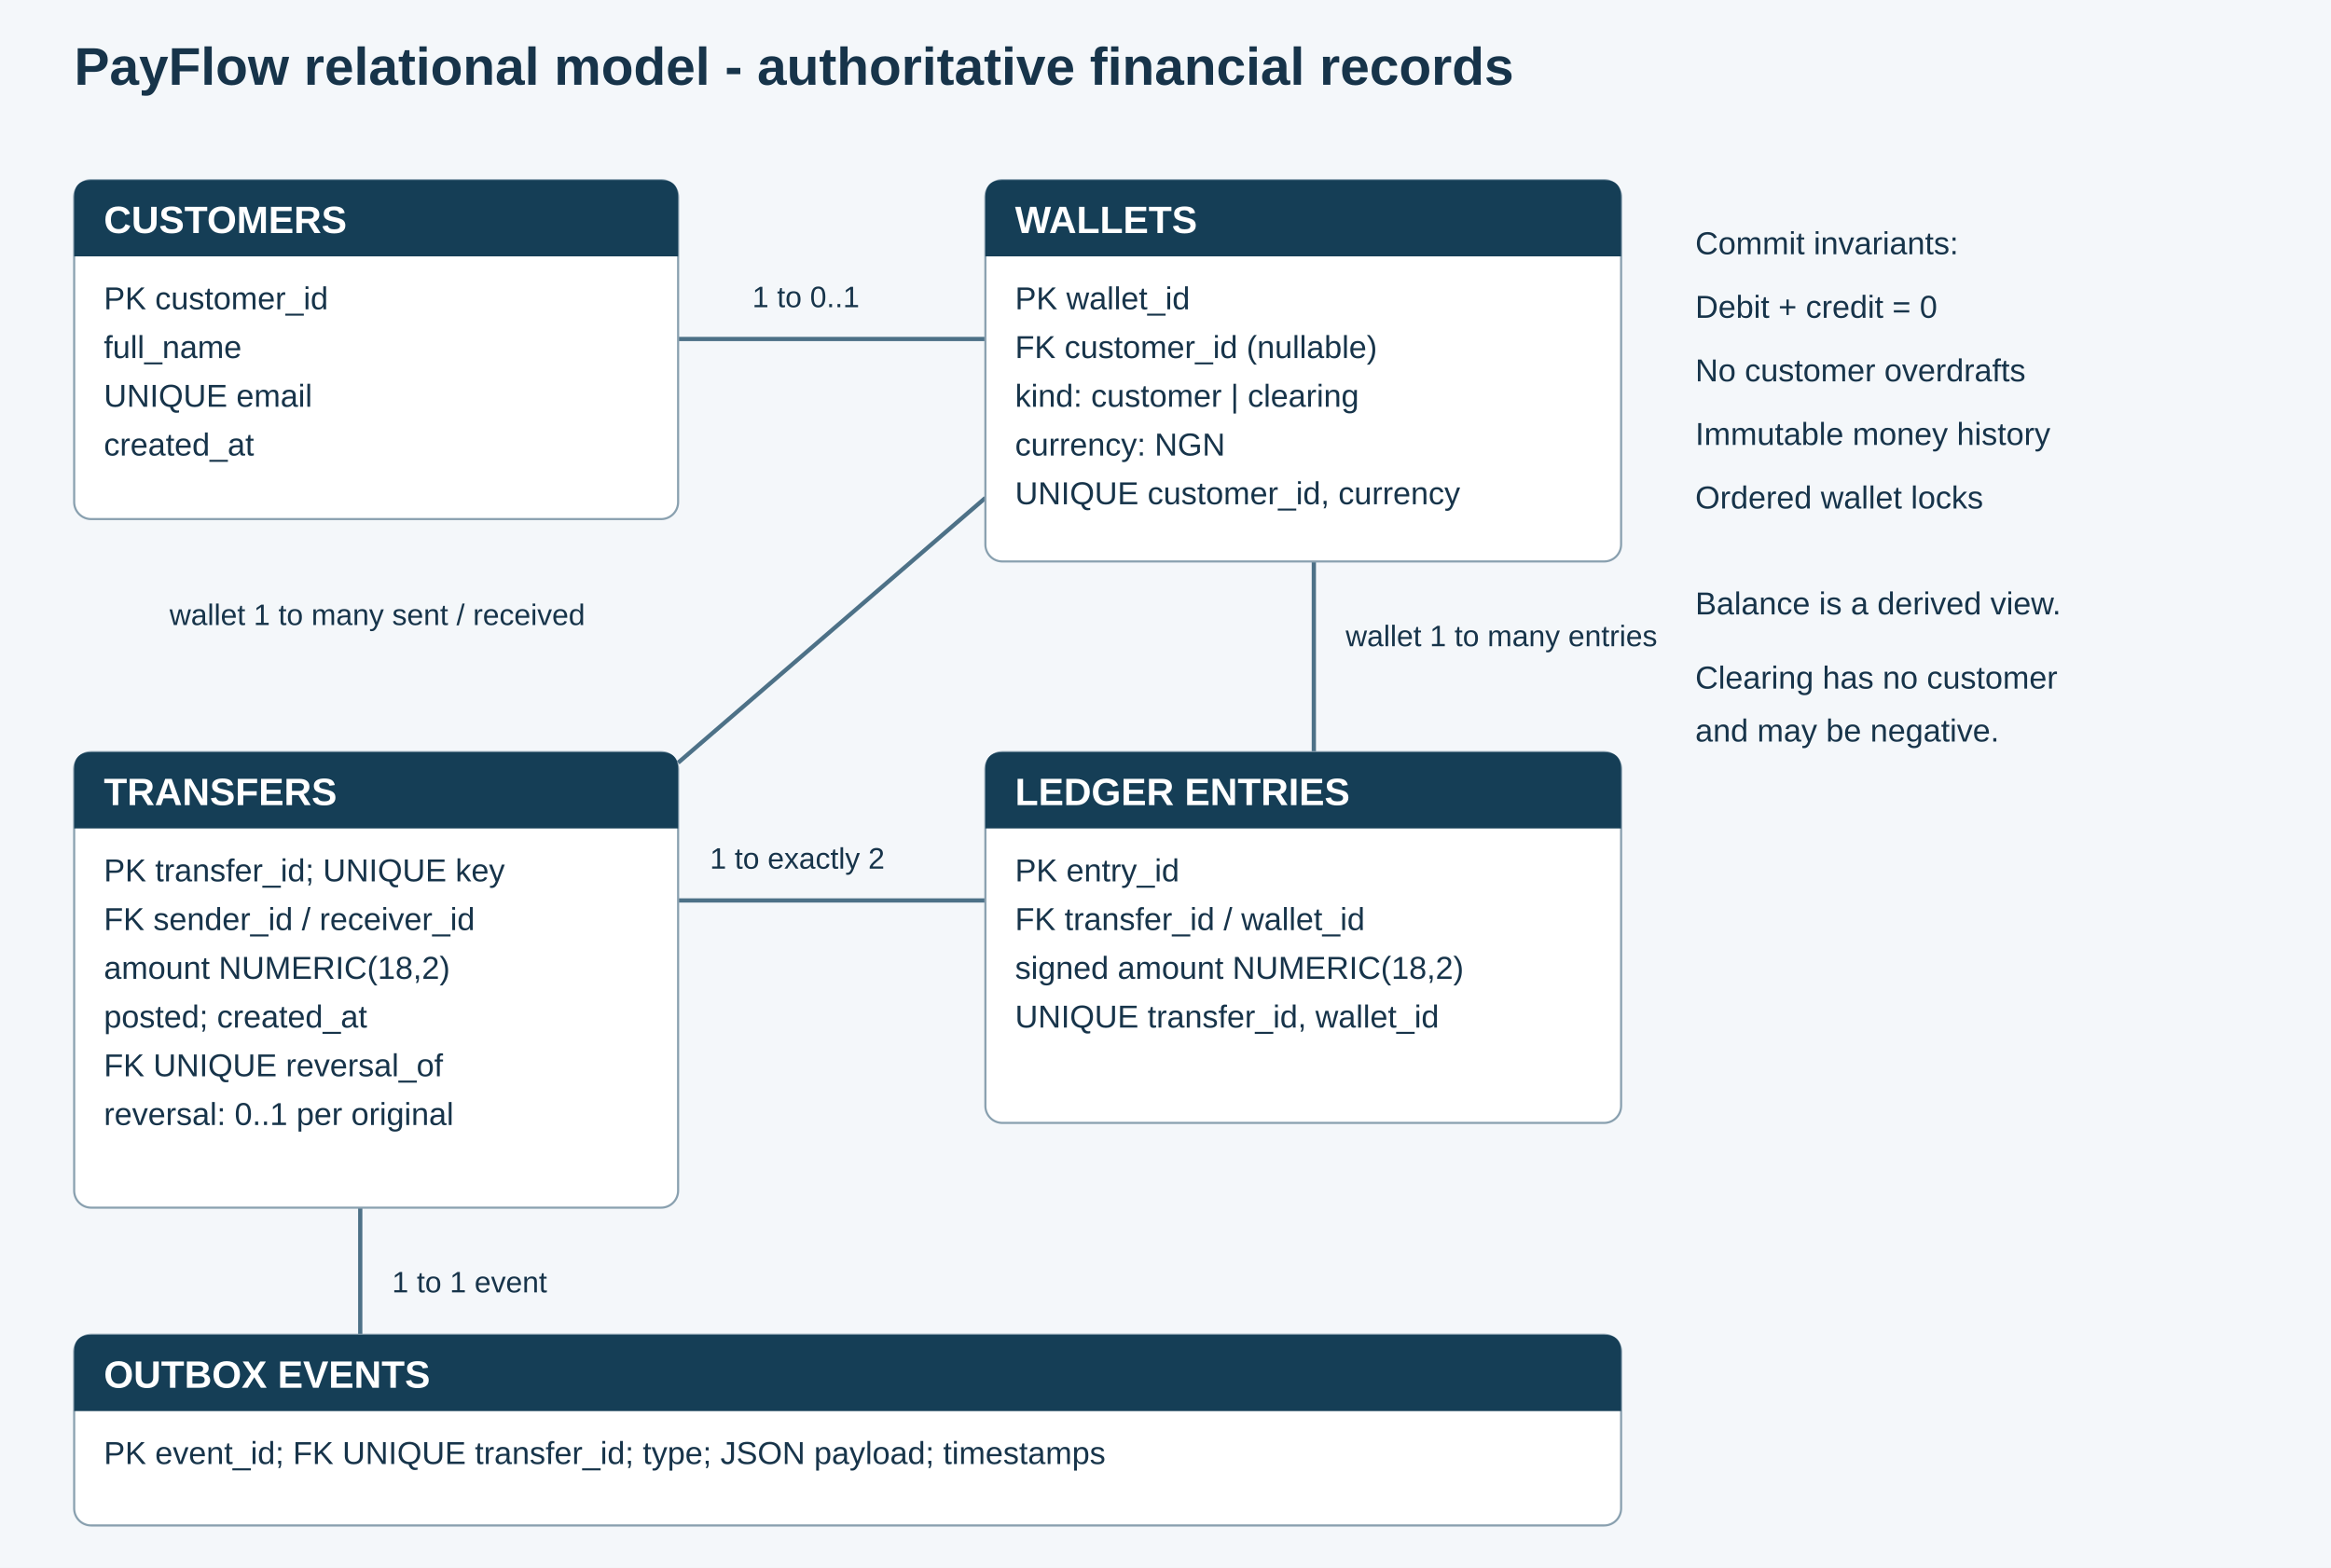
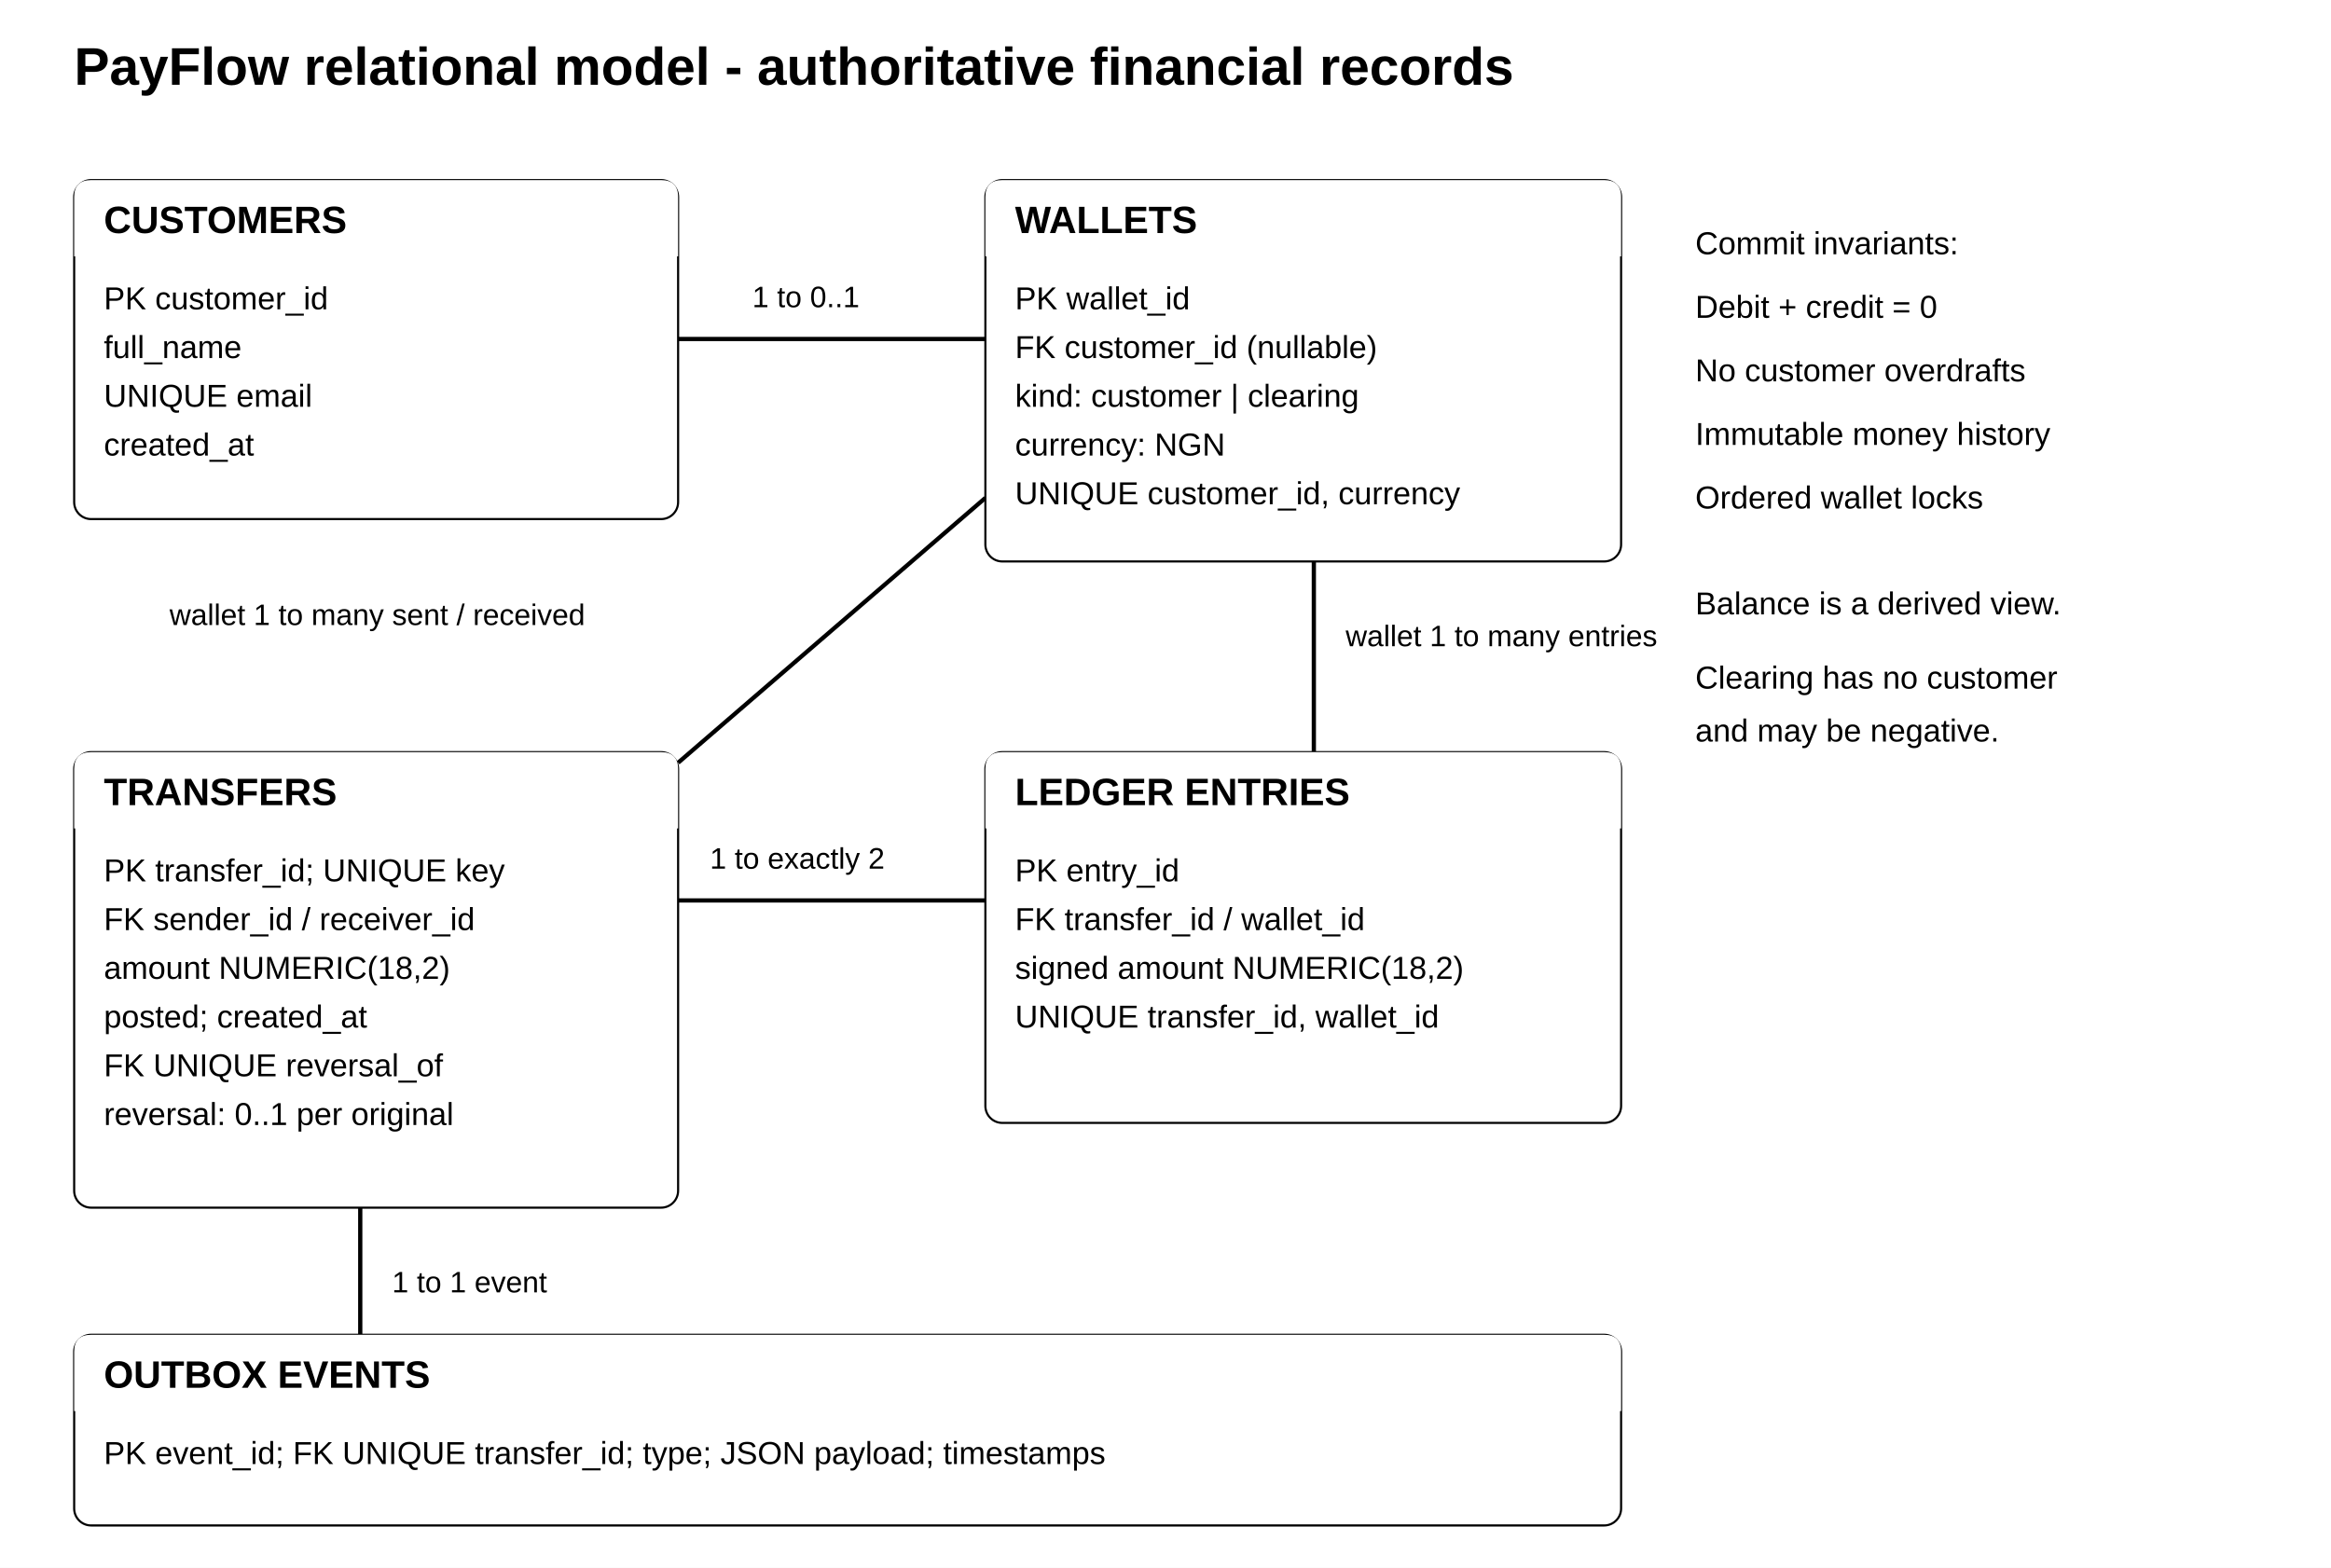
<svg xmlns="http://www.w3.org/2000/svg" width="1100" height="740" viewBox="0 0 1100 740">
-   <rect width="100%" height="100%" fill="#f4f7fa" />
-   <style>text{font-family:Arial,sans-serif;fill:#17344a}.title{font-size:25px;font-weight:bold}.head{font-size:18px;font-weight:bold;fill:white}.body{font-size:15px}.label{font-size:14px}</style>
+   <rect width="100%" height="100%" fill="#ffffff" />
+   <style>text{font-family:Arial,sans-serif;fill:#000000}.title{font-size:25px;font-weight:bold}.head{font-size:18px;font-weight:bold;fill:black}.body{font-size:15px}.label{font-size:14px}</style>
  <text x="35" y="40" class="title">PayFlow relational model - authoritative financial records</text>
-   <path d="M320,160 L465,160" stroke="#4d7187" stroke-width="2" fill="none" />
+   <path d="M320,160 L465,160" stroke="#000000" stroke-width="2" fill="none" />
  <text x="355" y="145" class="label">1 to 0..1</text>
-   <path d="M620,260 L620,360" stroke="#4d7187" stroke-width="2" fill="none" />
+   <path d="M620,260 L620,360" stroke="#000000" stroke-width="2" fill="none" />
  <text x="635" y="305" class="label">wallet 1 to many entries</text>
-   <path d="M320,425 L465,425" stroke="#4d7187" stroke-width="2" fill="none" />
+   <path d="M320,425 L465,425" stroke="#000000" stroke-width="2" fill="none" />
  <text x="335" y="410" class="label">1 to exactly 2</text>
-   <path d="M170,570 L170,630" stroke="#4d7187" stroke-width="2" fill="none" />
+   <path d="M170,570 L170,630" stroke="#000000" stroke-width="2" fill="none" />
  <text x="185" y="610" class="label">1 to 1 event</text>
-   <path d="M465,235 L320,360" stroke="#4d7187" stroke-width="2" fill="none" />
+   <path d="M465,235 L320,360" stroke="#000000" stroke-width="2" fill="none" />
  <text x="80" y="295" class="label">wallet 1 to many sent / received</text>
-   <rect x="35" y="85" width="285" height="160" rx="8" fill="white" stroke="#89a0af" />
-   <path d="M43,85H312Q320,85 320,93V121H35V93Q35,85 43,85" fill="#153e56" />
+   <rect x="35" y="85" width="285" height="160" rx="8" fill="white" stroke="#000000" />
+   <path d="M43,85H312Q320,85 320,93V121H35V93Q35,85 43,85" fill="white" />
  <text x="49" y="110" class="head">CUSTOMERS</text>
  <text x="49" y="146" class="body">PK customer_id</text>
  <text x="49" y="169" class="body">full_name</text>
  <text x="49" y="192" class="body">UNIQUE email</text>
  <text x="49" y="215" class="body">created_at</text>
-   <rect x="465" y="85" width="300" height="180" rx="8" fill="white" stroke="#89a0af" />
-   <path d="M473,85H757Q765,85 765,93V121H465V93Q465,85 473,85" fill="#153e56" />
+   <rect x="465" y="85" width="300" height="180" rx="8" fill="white" stroke="#000000" />
+   <path d="M473,85H757Q765,85 765,93V121H465V93Q465,85 473,85" fill="white" />
  <text x="479" y="110" class="head">WALLETS</text>
  <text x="479" y="146" class="body">PK wallet_id</text>
  <text x="479" y="169" class="body">FK customer_id (nullable)</text>
  <text x="479" y="192" class="body">kind: customer | clearing</text>
  <text x="479" y="215" class="body">currency: NGN</text>
  <text x="479" y="238" class="body">UNIQUE customer_id, currency</text>
-   <rect x="35" y="355" width="285" height="215" rx="8" fill="white" stroke="#89a0af" />
-   <path d="M43,355H312Q320,355 320,363V391H35V363Q35,355 43,355" fill="#153e56" />
+   <rect x="35" y="355" width="285" height="215" rx="8" fill="white" stroke="#000000" />
+   <path d="M43,355H312Q320,355 320,363V391H35V363Q35,355 43,355" fill="white" />
  <text x="49" y="380" class="head">TRANSFERS</text>
  <text x="49" y="416" class="body">PK transfer_id; UNIQUE key</text>
  <text x="49" y="439" class="body">FK sender_id / receiver_id</text>
  <text x="49" y="462" class="body">amount NUMERIC(18,2)</text>
  <text x="49" y="485" class="body">posted; created_at</text>
  <text x="49" y="508" class="body">FK UNIQUE reversal_of</text>
  <text x="49" y="531" class="body">reversal: 0..1 per original</text>
-   <rect x="465" y="355" width="300" height="175" rx="8" fill="white" stroke="#89a0af" />
-   <path d="M473,355H757Q765,355 765,363V391H465V363Q465,355 473,355" fill="#153e56" />
+   <rect x="465" y="355" width="300" height="175" rx="8" fill="white" stroke="#000000" />
+   <path d="M473,355H757Q765,355 765,363V391H465V363Q465,355 473,355" fill="white" />
  <text x="479" y="380" class="head">LEDGER ENTRIES</text>
  <text x="479" y="416" class="body">PK entry_id</text>
  <text x="479" y="439" class="body">FK transfer_id / wallet_id</text>
  <text x="479" y="462" class="body">signed amount NUMERIC(18,2)</text>
  <text x="479" y="485" class="body">UNIQUE transfer_id, wallet_id</text>
-   <rect x="35" y="630" width="730" height="90" rx="8" fill="white" stroke="#89a0af" />
-   <path d="M43,630H757Q765,630 765,638V666H35V638Q35,630 43,630" fill="#153e56" />
+   <rect x="35" y="630" width="730" height="90" rx="8" fill="white" stroke="#000000" />
+   <path d="M43,630H757Q765,630 765,638V666H35V638Q35,630 43,630" fill="white" />
  <text x="49" y="655" class="head">OUTBOX EVENTS</text>
  <text x="49" y="691" class="body">PK event_id; FK UNIQUE transfer_id; type; JSON payload; timestamps</text>
  <text x="800" y="120" class="body">Commit invariants:</text>
  <text x="800" y="150" class="body">Debit + credit = 0</text>
  <text x="800" y="180" class="body">No customer overdrafts</text>
  <text x="800" y="210" class="body">Immutable money history</text>
  <text x="800" y="240" class="body">Ordered wallet locks</text>
  <text x="800" y="290" class="body">Balance is a derived view.</text>
  <text x="800" y="325" class="body">Clearing has no customer</text>
  <text x="800" y="350" class="body">and may be negative.</text>
</svg>
